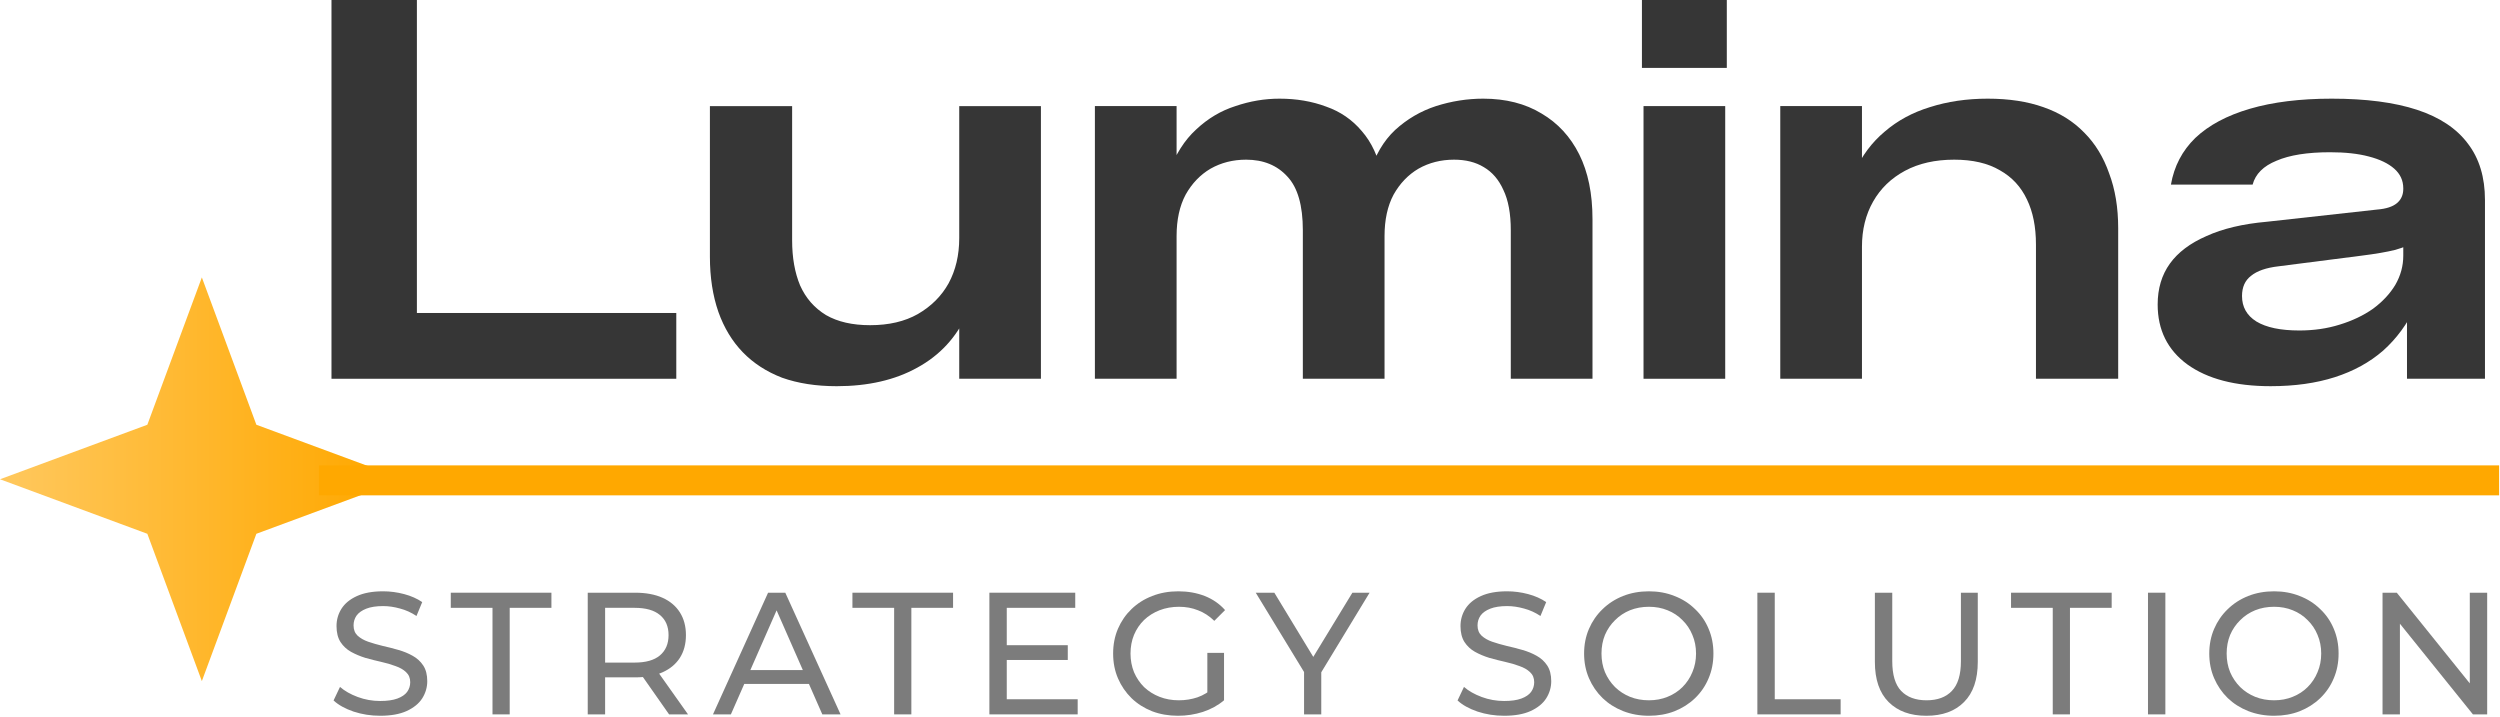
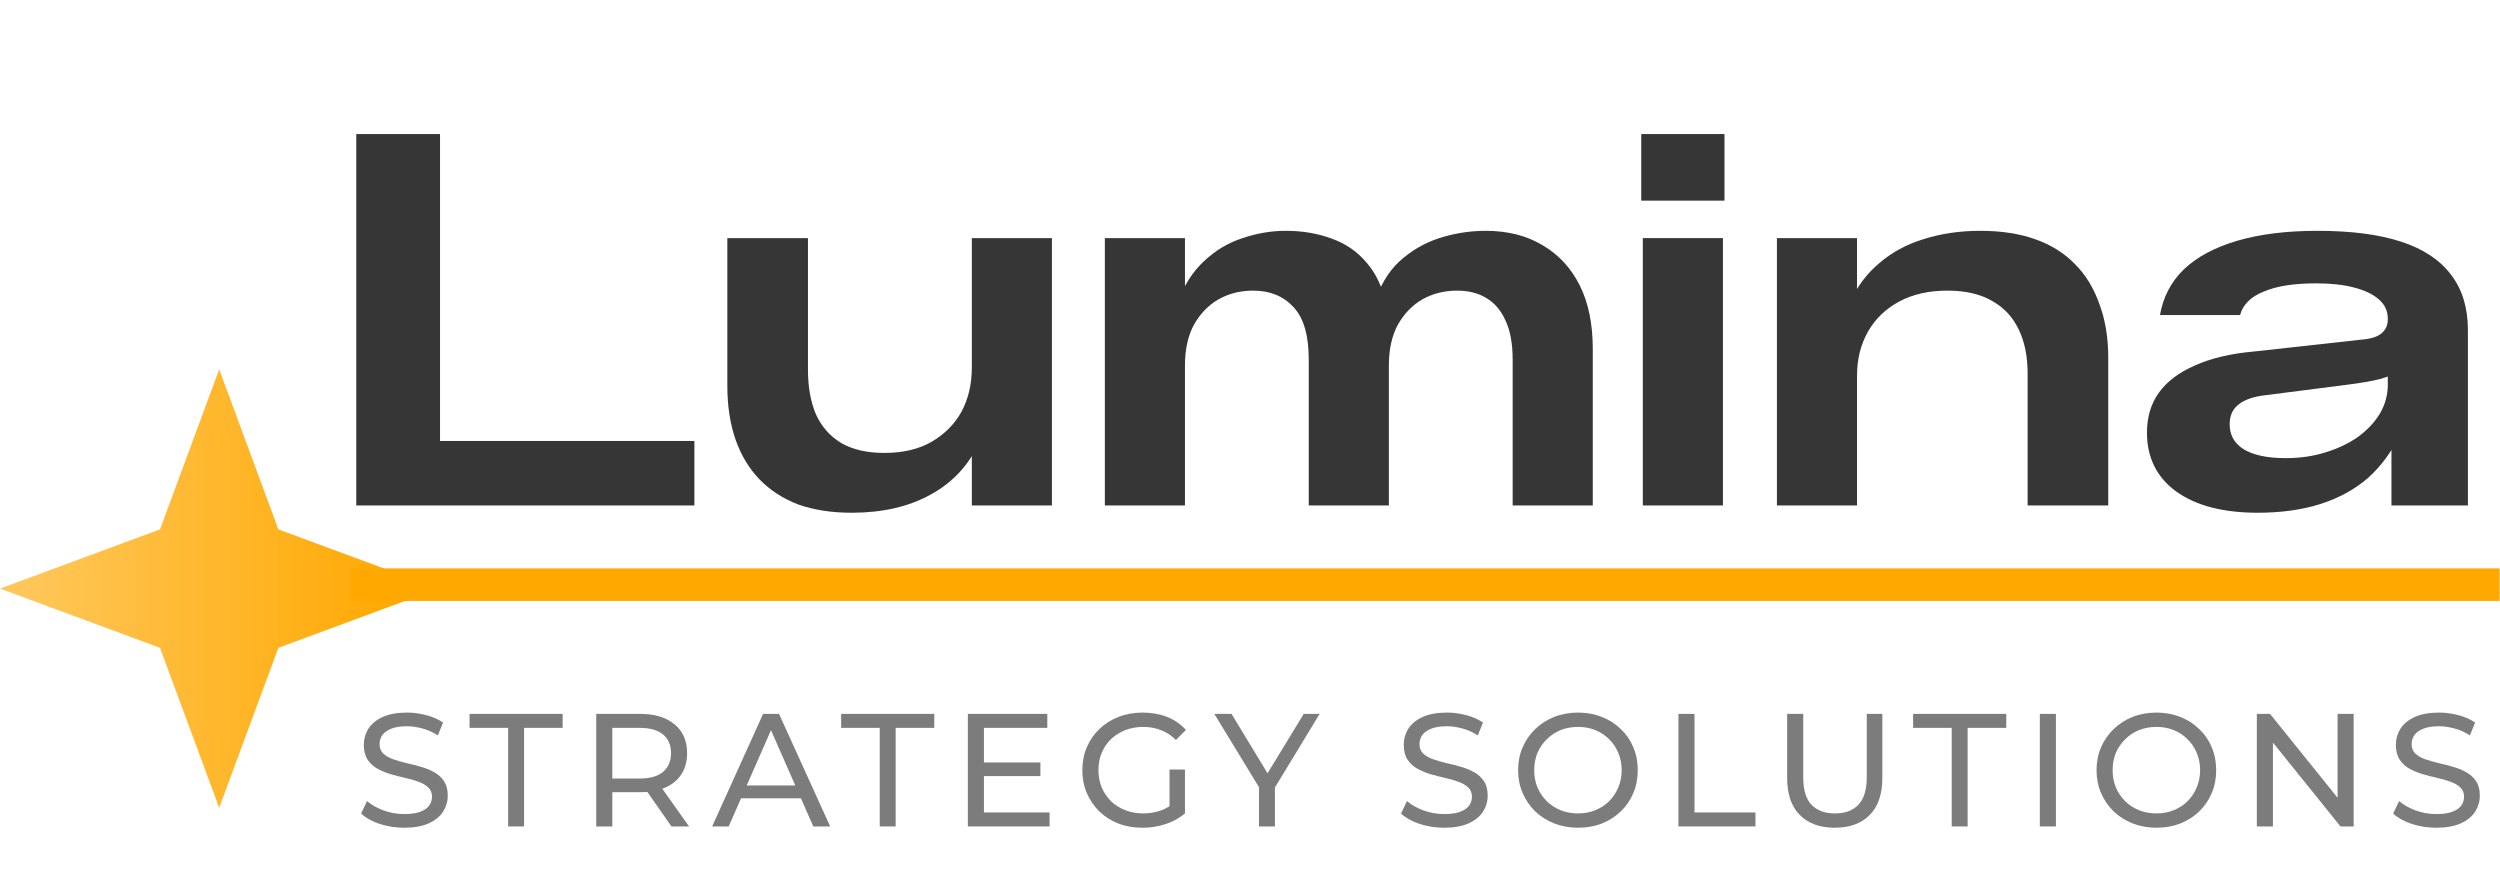
- <svg xmlns="http://www.w3.org/2000/svg" width="740" height="212" viewBox="0 0 740 212" fill="none">
-   <path d="M672.114 114.311C661.646 114.311 653.429 112.165 647.462 107.873C641.6 103.581 638.669 97.666 638.669 90.129C638.669 85.419 639.873 81.388 642.28 78.039C644.688 74.689 648.299 71.967 653.115 69.874C657.93 67.675 663.897 66.262 671.015 65.634L703.676 62.023C706.293 61.813 708.229 61.185 709.485 60.138C710.742 59.092 711.37 57.678 711.37 55.899V55.742C711.37 53.439 710.48 51.502 708.7 49.932C706.921 48.362 704.408 47.158 701.163 46.32C698.023 45.483 694.202 45.064 689.701 45.064C683.001 45.064 677.715 45.902 673.842 47.577C669.968 49.147 667.613 51.502 666.776 54.642H642.594C643.537 49.199 645.944 44.593 649.817 40.825C653.795 37.056 659.186 34.177 665.991 32.188C672.795 30.2 680.855 29.205 690.172 29.205C700.326 29.205 708.753 30.304 715.452 32.502C722.152 34.701 727.177 38.051 730.526 42.552C733.876 46.949 735.551 52.497 735.551 59.196V112.112H712.469V87.774L714.981 90.757C712.574 95.887 709.381 100.231 705.403 103.79C701.425 107.245 696.662 109.862 691.114 111.641C685.566 113.421 679.233 114.311 672.114 114.311ZM680.594 97.823C684.885 97.823 688.863 97.248 692.527 96.096C696.296 94.945 699.593 93.374 702.42 91.386C705.246 89.292 707.444 86.937 709.014 84.32C710.585 81.598 711.37 78.719 711.37 75.683V65.791L715.295 71.444C713.62 72.386 711.527 73.223 709.014 73.956C706.502 74.584 703.152 75.16 698.965 75.683L674.47 78.824C670.806 79.243 668.084 80.185 666.305 81.65C664.525 83.011 663.635 85 663.635 87.617C663.635 90.862 665.048 93.374 667.875 95.154C670.806 96.934 675.045 97.823 680.594 97.823Z" fill="#363636" />
-   <path d="M526.96 112.112V31.403H551.142V54.328L548.943 50.874C551.142 46.059 554.125 42.081 557.894 38.94C561.662 35.695 566.111 33.288 571.24 31.717C576.474 30.043 582.18 29.205 588.356 29.205C594.637 29.205 600.132 30.043 604.843 31.717C609.658 33.392 613.689 35.905 616.934 39.254C620.179 42.5 622.639 46.53 624.314 51.345C626.093 56.056 626.983 61.447 626.983 67.518V112.112H602.645V72.386C602.645 67.152 601.755 62.703 599.975 59.039C598.196 55.271 595.526 52.392 591.967 50.403C588.408 48.309 583.907 47.263 578.463 47.263C572.811 47.263 567.943 48.362 563.86 50.56C559.778 52.758 556.637 55.794 554.439 59.667C552.241 63.54 551.142 67.989 551.142 73.014V112.112H526.96Z" fill="#363636" />
-   <path d="M486.482 112.113V31.404H510.663V112.113H486.482ZM486.011 20.099V0H511.134V20.099H486.011Z" fill="#363636" />
-   <path d="M324.089 112.112V31.403H348.271V53.229L345.915 51.188C347.904 45.745 350.626 41.453 354.081 38.312C357.535 35.067 361.408 32.764 365.7 31.403C369.992 29.938 374.336 29.205 378.733 29.205C383.758 29.205 388.364 29.99 392.551 31.56C396.738 33.026 400.245 35.434 403.071 38.783C406.002 42.133 407.991 46.425 409.038 51.659L405.427 51.345C406.997 46.006 409.509 41.715 412.964 38.469C416.523 35.224 420.553 32.869 425.054 31.403C429.66 29.938 434.319 29.205 439.029 29.205C445.729 29.205 451.486 30.671 456.302 33.602C461.117 36.428 464.833 40.458 467.45 45.692C470.067 50.926 471.376 57.312 471.376 64.849V112.112H447.194V68.146C447.194 63.226 446.461 59.248 444.996 56.213C443.635 53.177 441.698 50.926 439.186 49.461C436.778 47.995 433.847 47.263 430.393 47.263C426.52 47.263 423.013 48.152 419.873 49.932C416.837 51.712 414.377 54.276 412.493 57.626C410.713 60.976 409.823 65.058 409.823 69.874V112.112H385.642V68.146C385.642 60.819 384.124 55.532 381.088 52.287C378.052 48.937 373.97 47.263 368.841 47.263C364.967 47.263 361.461 48.152 358.32 49.932C355.284 51.712 352.824 54.276 350.94 57.626C349.161 60.976 348.271 65.058 348.271 69.874V112.112H324.089Z" fill="#363636" />
-   <path d="M247.66 114.314C241.589 114.314 236.197 113.476 231.487 111.801C226.881 110.022 223.008 107.509 219.867 104.264C216.727 101.019 214.319 97.041 212.644 92.331C210.969 87.515 210.132 82.072 210.132 76V31.406H234.47V71.133C234.47 76.262 235.255 80.711 236.826 84.48C238.5 88.248 241.065 91.179 244.52 93.273C247.974 95.262 252.318 96.256 257.552 96.256C263.1 96.256 267.811 95.157 271.684 92.959C275.662 90.656 278.698 87.62 280.792 83.851C282.885 79.978 283.932 75.529 283.932 70.505V31.406H308.113V112.115H283.932V89.19L286.287 92.802C283.147 99.815 278.227 105.154 271.527 108.818C264.932 112.482 256.977 114.314 247.66 114.314Z" fill="#363636" />
-   <path d="M98.119 112.113V0H123.4V92.643H200.183V112.113H98.119Z" fill="#363636" />
-   <path d="M705.231 211.456V175.441H709.45L733.271 205.025H731.059V175.441H736.204V211.456H731.985L708.164 181.873H710.376V211.456H705.231Z" fill="#7C7C7C" />
-   <path d="M673.134 211.866C670.39 211.866 667.835 211.403 665.468 210.476C663.136 209.55 661.112 208.264 659.397 206.618C657.682 204.937 656.345 202.982 655.384 200.752C654.424 198.523 653.944 196.088 653.944 193.446C653.944 190.805 654.424 188.37 655.384 186.141C656.345 183.911 657.682 181.973 659.397 180.327C661.112 178.646 663.136 177.343 665.468 176.416C667.801 175.49 670.356 175.027 673.134 175.027C675.878 175.027 678.4 175.49 680.698 176.416C683.03 177.308 685.054 178.595 686.769 180.275C688.518 181.922 689.856 183.86 690.782 186.089C691.742 188.319 692.222 190.771 692.222 193.446C692.222 196.122 691.742 198.574 690.782 200.804C689.856 203.033 688.518 204.988 686.769 206.669C685.054 208.316 683.03 209.602 680.698 210.528C678.4 211.42 675.878 211.866 673.134 211.866ZM673.134 207.287C675.124 207.287 676.959 206.944 678.64 206.258C680.355 205.572 681.83 204.611 683.064 203.376C684.333 202.107 685.311 200.632 685.997 198.952C686.717 197.271 687.077 195.436 687.077 193.446C687.077 191.457 686.717 189.622 685.997 187.941C685.311 186.261 684.333 184.803 683.064 183.568C681.83 182.299 680.355 181.321 678.64 180.635C676.959 179.949 675.124 179.606 673.134 179.606C671.111 179.606 669.241 179.949 667.526 180.635C665.846 181.321 664.371 182.299 663.102 183.568C661.833 184.803 660.838 186.261 660.118 187.941C659.432 189.622 659.089 191.457 659.089 193.446C659.089 195.436 659.432 197.271 660.118 198.952C660.838 200.632 661.833 202.107 663.102 203.376C664.371 204.611 665.846 205.572 667.526 206.258C669.241 206.944 671.111 207.287 673.134 207.287Z" fill="#7C7C7C" />
-   <path d="M635.804 211.456V175.441H640.949V211.456H635.804Z" fill="#7C7C7C" />
-   <path d="M607.614 211.456V179.918H595.266V175.441H625.055V179.918H612.707V211.456H607.614Z" fill="#7C7C7C" />
-   <path d="M570.193 211.868C565.46 211.868 561.738 210.513 559.029 207.804C556.319 205.094 554.964 201.132 554.964 195.919V175.441H560.109V195.713C560.109 199.726 560.984 202.659 562.733 204.511C564.517 206.363 567.02 207.289 570.245 207.289C573.503 207.289 576.007 206.363 577.756 204.511C579.54 202.659 580.432 199.726 580.432 195.713V175.441H585.422V195.919C585.422 201.132 584.068 205.094 581.358 207.804C578.682 210.513 574.961 211.868 570.193 211.868Z" fill="#7C7C7C" />
-   <path d="M520.182 211.456V175.441H525.327V206.98H544.826V211.456H520.182Z" fill="#7C7C7C" />
-   <path d="M488.085 211.866C485.341 211.866 482.786 211.403 480.419 210.476C478.086 209.55 476.063 208.264 474.348 206.618C472.633 204.937 471.295 202.982 470.335 200.752C469.374 198.523 468.894 196.088 468.894 193.446C468.894 190.805 469.374 188.37 470.335 186.141C471.295 183.911 472.633 181.973 474.348 180.327C476.063 178.646 478.086 177.343 480.419 176.416C482.751 175.49 485.307 175.027 488.085 175.027C490.829 175.027 493.35 175.49 495.648 176.416C497.98 177.308 500.004 178.595 501.719 180.275C503.468 181.922 504.806 183.86 505.732 186.089C506.693 188.319 507.173 190.771 507.173 193.446C507.173 196.122 506.693 198.574 505.732 200.804C504.806 203.033 503.468 204.988 501.719 206.669C500.004 208.316 497.98 209.602 495.648 210.528C493.35 211.42 490.829 211.866 488.085 211.866ZM488.085 207.287C490.074 207.287 491.909 206.944 493.59 206.258C495.305 205.572 496.78 204.611 498.015 203.376C499.284 202.107 500.261 200.632 500.947 198.952C501.668 197.271 502.028 195.436 502.028 193.446C502.028 191.457 501.668 189.622 500.947 187.941C500.261 186.261 499.284 184.803 498.015 183.568C496.78 182.299 495.305 181.321 493.59 180.635C491.909 179.949 490.074 179.606 488.085 179.606C486.061 179.606 484.192 179.949 482.477 180.635C480.796 181.321 479.321 182.299 478.052 183.568C476.783 184.803 475.788 186.261 475.068 187.941C474.382 189.622 474.039 191.457 474.039 193.446C474.039 195.436 474.382 197.271 475.068 198.952C475.788 200.632 476.783 202.107 478.052 203.376C479.321 204.611 480.796 205.572 482.477 206.258C484.192 206.944 486.061 207.287 488.085 207.287Z" fill="#7C7C7C" />
-   <path d="M445.222 211.866C442.478 211.866 439.854 211.454 437.35 210.631C434.847 209.773 432.874 208.676 431.434 207.338L433.337 203.325C434.709 204.525 436.459 205.52 438.585 206.309C440.712 207.098 442.924 207.492 445.222 207.492C447.315 207.492 449.012 207.252 450.316 206.772C451.619 206.292 452.58 205.64 453.197 204.817C453.814 203.959 454.123 202.999 454.123 201.936C454.123 200.701 453.712 199.706 452.888 198.952C452.099 198.197 451.053 197.597 449.75 197.151C448.481 196.671 447.075 196.259 445.531 195.916C443.988 195.573 442.427 195.179 440.849 194.733C439.306 194.253 437.882 193.652 436.579 192.932C435.31 192.212 434.281 191.251 433.492 190.051C432.703 188.816 432.308 187.238 432.308 185.317C432.308 183.465 432.789 181.767 433.749 180.224C434.744 178.646 436.253 177.394 438.277 176.468C440.335 175.508 442.941 175.027 446.097 175.027C448.189 175.027 450.264 175.302 452.322 175.851C454.38 176.399 456.164 177.188 457.673 178.217L455.975 182.333C454.432 181.304 452.803 180.567 451.088 180.121C449.373 179.641 447.709 179.401 446.097 179.401C444.073 179.401 442.41 179.658 441.106 180.172C439.803 180.687 438.843 181.373 438.225 182.23C437.642 183.088 437.35 184.048 437.35 185.112C437.35 186.381 437.745 187.393 438.534 188.147C439.357 188.902 440.403 189.502 441.672 189.948C442.976 190.394 444.399 190.805 445.943 191.183C447.486 191.526 449.03 191.92 450.573 192.366C452.151 192.812 453.574 193.395 454.843 194.115C456.147 194.836 457.193 195.796 457.982 196.997C458.771 198.197 459.165 199.741 459.165 201.627C459.165 203.445 458.668 205.143 457.673 206.721C456.679 208.264 455.135 209.516 453.043 210.476C450.985 211.403 448.378 211.866 445.222 211.866Z" fill="#7C7C7C" />
-   <path d="M386.002 211.456V197.668L387.185 200.858L371.699 175.441H377.204L390.221 196.896H387.237L400.305 175.441H405.399L389.964 200.858L391.096 197.668V211.456H386.002Z" fill="#7C7C7C" />
-   <path d="M348.678 211.866C345.899 211.866 343.344 211.42 341.012 210.528C338.679 209.602 336.656 208.316 334.941 206.669C333.226 204.988 331.888 203.033 330.927 200.804C329.967 198.574 329.487 196.122 329.487 193.446C329.487 190.771 329.967 188.319 330.927 186.089C331.888 183.86 333.226 181.922 334.941 180.275C336.69 178.595 338.731 177.308 341.063 176.416C343.396 175.49 345.968 175.027 348.781 175.027C351.628 175.027 354.234 175.49 356.601 176.416C358.968 177.343 360.974 178.732 362.621 180.584L359.431 183.774C357.956 182.333 356.344 181.287 354.595 180.635C352.88 179.949 351.01 179.606 348.986 179.606C346.928 179.606 345.008 179.949 343.224 180.635C341.475 181.321 339.948 182.282 338.645 183.517C337.376 184.751 336.381 186.226 335.661 187.941C334.975 189.622 334.632 191.457 334.632 193.446C334.632 195.402 334.975 197.237 335.661 198.952C336.381 200.632 337.376 202.107 338.645 203.376C339.948 204.611 341.475 205.572 343.224 206.258C344.973 206.944 346.877 207.287 348.935 207.287C350.856 207.287 352.691 206.995 354.44 206.412C356.224 205.794 357.87 204.783 359.379 203.376L362.312 207.287C360.528 208.796 358.436 209.945 356.035 210.734C353.668 211.488 351.216 211.866 348.678 211.866ZM357.373 206.618V193.241H362.312V207.287L357.373 206.618Z" fill="#7C7C7C" />
-   <path d="M297.539 190.979H316.061V195.353H297.539V190.979ZM298.002 206.98H318.993V211.456H292.857V175.441H318.273V179.918H298.002V206.98Z" fill="#7C7C7C" />
-   <path d="M264.667 211.456V179.918H252.319V175.441H282.109V179.918H269.761V211.456H264.667Z" fill="#7C7C7C" />
-   <path d="M211.042 211.456L227.352 175.441H232.446L248.807 211.456H243.404L228.844 178.323H230.902L216.342 211.456H211.042ZM217.988 202.453L219.377 198.337H239.649L241.141 202.453H217.988Z" fill="#7C7C7C" />
-   <path d="M173.969 211.456V175.441H188.014C191.17 175.441 193.863 175.939 196.092 176.933C198.322 177.928 200.037 179.369 201.237 181.255C202.438 183.142 203.038 185.388 203.038 187.995C203.038 190.602 202.438 192.849 201.237 194.735C200.037 196.587 198.322 198.011 196.092 199.006C193.863 200 191.17 200.498 188.014 200.498H176.798L179.114 198.131V211.456H173.969ZM198.047 211.456L188.889 198.388H194.394L203.655 211.456H198.047ZM179.114 198.645L176.798 196.124H187.86C191.153 196.124 193.64 195.421 195.32 194.015C197.035 192.574 197.893 190.568 197.893 187.995C197.893 185.423 197.035 183.433 195.32 182.027C193.64 180.621 191.153 179.918 187.86 179.918H176.798L179.114 177.345V198.645Z" fill="#7C7C7C" />
-   <path d="M145.779 211.456V179.918H133.431V175.441H163.22V179.918H150.872V211.456H145.779Z" fill="#7C7C7C" />
-   <path d="M112.525 211.866C109.781 211.866 107.157 211.454 104.653 210.631C102.149 209.773 100.177 208.676 98.736 207.338L100.64 203.325C102.012 204.525 103.761 205.52 105.888 206.309C108.015 207.098 110.227 207.492 112.525 207.492C114.617 207.492 116.315 207.252 117.619 206.772C118.922 206.292 119.882 205.64 120.5 204.817C121.117 203.959 121.426 202.999 121.426 201.936C121.426 200.701 121.014 199.706 120.191 198.952C119.402 198.197 118.356 197.597 117.053 197.151C115.783 196.671 114.377 196.259 112.834 195.916C111.29 195.573 109.73 195.179 108.152 194.733C106.608 194.253 105.185 193.652 103.881 192.932C102.612 192.212 101.583 191.251 100.794 190.051C100.005 188.816 99.611 187.238 99.611 185.317C99.611 183.465 100.091 181.767 101.052 180.224C102.046 178.646 103.556 177.394 105.579 176.468C107.637 175.508 110.244 175.027 113.4 175.027C115.492 175.027 117.567 175.302 119.625 175.851C121.683 176.399 123.467 177.188 124.976 178.217L123.278 182.333C121.735 181.304 120.105 180.567 118.39 180.121C116.675 179.641 115.012 179.401 113.4 179.401C111.376 179.401 109.712 179.658 108.409 180.172C107.106 180.687 106.145 181.373 105.528 182.230C104.945 183.088 104.653 184.048 104.653 185.112C104.653 186.381 105.048 187.393 105.836 188.147C106.660 188.902 107.706 189.502 108.975 189.948C110.278 190.394 111.702 190.805 113.245 191.183C114.789 191.526 116.332 191.92 117.876 192.366C119.454 192.812 120.877 193.395 122.146 194.115C123.450 194.836 124.496 195.796 125.285 196.997C126.074 198.197 126.468 199.741 126.468 201.627C126.468 203.445 125.971 205.143 124.976 206.721C123.981 208.264 122.438 209.516 120.345 210.476C118.287 211.403 115.681 211.866 112.525 211.866Z" fill="#7C7C7C" />
-   <path d="M59.749 82.113L75.886 125.725L119.498 141.862L75.886 158L59.749 201.611L43.611 158L0 141.862L43.611 125.725L59.749 82.113Z" fill="url(#paint0_linear_5468_325)" />
-   <path d="M94.409 142.188H739.737" stroke="#FFA800" stroke-width="8.87" />
+ <svg xmlns="http://www.w3.org/2000/svg" width="183" height="64" viewBox="0 0 183 64" fill="none">
+   <path d="M165.268 37.533C162.73 37.533 160.737 37.013 159.29 35.972C157.869 34.931 157.158 33.497 157.158 31.669C157.158 30.527 157.45 29.55 158.034 28.737C158.618 27.925 159.493 27.265 160.661 26.757C161.829 26.224 163.276 25.882 165.002 25.729L172.922 24.854C173.556 24.803 174.026 24.651 174.331 24.397C174.635 24.143 174.787 23.8 174.787 23.369V23.331C174.787 22.772 174.572 22.302 174.14 21.922C173.709 21.541 173.099 21.249 172.312 21.046C171.551 20.843 170.624 20.741 169.533 20.741C167.908 20.741 166.626 20.944 165.687 21.351C164.748 21.731 164.177 22.302 163.974 23.064H158.11C158.338 21.744 158.922 20.627 159.862 19.713C160.826 18.799 162.133 18.101 163.783 17.619C165.433 17.137 167.388 16.896 169.647 16.896C172.109 16.896 174.153 17.162 175.777 17.695C177.402 18.228 178.62 19.041 179.433 20.132C180.245 21.198 180.651 22.544 180.651 24.168V37H175.054V31.098L175.663 31.822C175.079 33.065 174.305 34.119 173.341 34.982C172.376 35.82 171.221 36.454 169.876 36.886C168.53 37.317 166.994 37.533 165.268 37.533ZM167.324 33.535C168.365 33.535 169.33 33.395 170.218 33.116C171.132 32.837 171.932 32.456 172.617 31.974C173.302 31.466 173.836 30.895 174.216 30.26C174.597 29.601 174.787 28.902 174.787 28.166V25.767L175.739 27.138C175.333 27.367 174.826 27.57 174.216 27.747C173.607 27.9 172.795 28.039 171.779 28.166L165.84 28.928C164.951 29.029 164.291 29.258 163.86 29.613C163.428 29.943 163.212 30.425 163.212 31.06C163.212 31.847 163.555 32.456 164.24 32.888C164.951 33.319 165.979 33.535 167.324 33.535Z" fill="#363636" />
+   <path d="M130.07 37V17.429H135.933V22.988L135.4 22.15C135.933 20.983 136.657 20.018 137.571 19.256C138.484 18.47 139.563 17.886 140.807 17.505C142.076 17.099 143.46 16.896 144.957 16.896C146.481 16.896 147.813 17.099 148.955 17.505C150.123 17.911 151.1 18.52 151.887 19.332C152.674 20.119 153.271 21.097 153.677 22.264C154.108 23.407 154.324 24.714 154.324 26.186V37H148.422V27.367C148.422 26.097 148.207 25.019 147.775 24.13C147.344 23.216 146.696 22.518 145.833 22.036C144.97 21.528 143.879 21.274 142.559 21.274C141.188 21.274 140.008 21.541 139.018 22.074C138.028 22.607 137.266 23.343 136.733 24.282C136.2 25.222 135.933 26.3 135.933 27.519V37H130.07Z" fill="#363636" />
+   <path d="M120.254 37V17.429H126.118V37H120.254ZM120.14 14.687V9.813H126.232V14.687H120.14Z" fill="#363636" />
+   <path d="M80.875 37V17.429H86.739V22.721L86.168 22.226C86.65 20.906 87.31 19.866 88.148 19.104C88.986 18.317 89.925 17.759 90.966 17.429C92.006 17.073 93.06 16.896 94.126 16.896C95.344 16.896 96.461 17.086 97.477 17.467C98.492 17.822 99.342 18.406 100.028 19.218C100.738 20.031 101.221 21.071 101.475 22.341L100.599 22.264C100.98 20.97 101.589 19.929 102.426 19.142C103.29 18.355 104.267 17.784 105.358 17.429C106.475 17.073 107.605 16.896 108.747 16.896C110.372 16.896 111.768 17.251 112.936 17.962C114.103 18.647 115.004 19.624 115.639 20.894C116.274 22.163 116.591 23.711 116.591 25.539V37H110.727V26.339C110.727 25.145 110.549 24.181 110.194 23.445C109.864 22.709 109.394 22.163 108.785 21.808C108.201 21.452 107.491 21.274 106.653 21.274C105.714 21.274 104.863 21.49 104.102 21.922C103.366 22.353 102.769 22.975 102.312 23.788C101.881 24.6 101.665 25.59 101.665 26.757V37H95.801V26.339C95.801 24.562 95.433 23.28 94.697 22.493C93.961 21.681 92.971 21.274 91.727 21.274C90.788 21.274 89.937 21.49 89.176 21.922C88.44 22.353 87.843 22.975 87.386 23.788C86.955 24.6 86.739 25.59 86.739 26.757V37H80.875Z" fill="#363636" />
+   <path d="M62.342 37.533C60.869 37.533 59.562 37.33 58.42 36.924C57.303 36.492 56.364 35.883 55.602 35.096C54.84 34.309 54.257 33.345 53.85 32.202C53.444 31.035 53.241 29.715 53.241 28.242V17.429H59.143V27.062C59.143 28.306 59.333 29.385 59.714 30.299C60.12 31.212 60.742 31.923 61.58 32.431C62.418 32.913 63.471 33.154 64.74 33.154C66.086 33.154 67.228 32.888 68.167 32.355C69.132 31.796 69.868 31.06 70.376 30.146C70.883 29.207 71.137 28.128 71.137 26.91V17.429H77.001V37H71.137V31.441L71.708 32.317C70.947 34.017 69.754 35.312 68.129 36.2C66.53 37.089 64.601 37.533 62.342 37.533Z" fill="#363636" />
+   <path d="M26.079 37V9.813H32.21V32.279H50.829V37H26.079Z" fill="#363636" />
+   <path d="M178.334 60.59C177.706 60.59 177.105 60.496 176.532 60.308C175.959 60.111 175.508 59.86 175.179 59.554L175.614 58.636C175.928 58.911 176.328 59.138 176.815 59.319C177.302 59.499 177.808 59.59 178.334 59.59C178.812 59.59 179.201 59.535 179.499 59.425C179.797 59.315 180.017 59.166 180.158 58.977C180.299 58.781 180.37 58.562 180.37 58.318C180.37 58.036 180.276 57.808 180.088 57.635C179.907 57.463 179.668 57.325 179.369 57.223C179.079 57.114 178.757 57.019 178.404 56.941C178.051 56.862 177.694 56.772 177.333 56.67C176.98 56.56 176.654 56.423 176.356 56.258C176.065 56.093 175.83 55.873 175.649 55.599C175.469 55.316 175.379 54.955 175.379 54.516C175.379 54.092 175.489 53.703 175.708 53.35C175.936 52.989 176.281 52.703 176.744 52.491C177.215 52.271 177.812 52.161 178.534 52.161C179.012 52.161 179.487 52.224 179.958 52.35C180.429 52.475 180.837 52.656 181.182 52.891L180.794 53.833C180.441 53.598 180.068 53.429 179.676 53.327C179.283 53.217 178.903 53.162 178.534 53.162C178.071 53.162 177.69 53.221 177.392 53.339C177.094 53.456 176.874 53.613 176.733 53.809C176.599 54.006 176.532 54.225 176.532 54.469C176.532 54.759 176.623 54.991 176.803 55.163C176.992 55.336 177.231 55.473 177.521 55.575C177.819 55.677 178.145 55.772 178.498 55.858C178.852 55.936 179.205 56.027 179.558 56.129C179.919 56.231 180.245 56.364 180.535 56.529C180.833 56.694 181.073 56.913 181.253 57.188C181.434 57.463 181.524 57.816 181.524 58.248C181.524 58.663 181.41 59.052 181.182 59.413C180.955 59.766 180.602 60.053 180.123 60.272C179.652 60.484 179.056 60.59 178.334 60.59Z" fill="#7C7C7C" />
+   <path d="M165.201 60.496V52.256H166.167L171.617 59.025H171.111V52.256H172.288V60.496H171.323L165.872 53.727H166.379V60.496H165.201Z" fill="#7C7C7C" />
+   <path d="M157.857 60.59C157.23 60.59 156.645 60.484 156.103 60.272C155.57 60.06 155.107 59.766 154.714 59.389C154.322 59.005 154.016 58.558 153.796 58.047C153.576 57.537 153.466 56.98 153.466 56.376C153.466 55.772 153.576 55.214 153.796 54.704C154.016 54.194 154.322 53.751 154.714 53.374C155.107 52.989 155.57 52.691 156.103 52.479C156.637 52.267 157.222 52.161 157.857 52.161C158.485 52.161 159.062 52.267 159.588 52.479C160.122 52.683 160.585 52.978 160.977 53.362C161.377 53.739 161.683 54.182 161.895 54.692C162.115 55.203 162.225 55.764 162.225 56.376C162.225 56.988 162.115 57.549 161.895 58.059C161.683 58.569 161.377 59.017 160.977 59.401C160.585 59.778 160.122 60.072 159.588 60.284C159.062 60.488 158.485 60.59 157.857 60.59ZM157.857 59.542C158.313 59.542 158.732 59.464 159.117 59.307C159.509 59.15 159.847 58.93 160.129 58.648C160.42 58.357 160.643 58.02 160.8 57.635C160.965 57.251 161.048 56.831 161.048 56.376C161.048 55.921 160.965 55.501 160.8 55.116C160.643 54.732 160.42 54.398 160.129 54.115C159.847 53.825 159.509 53.602 159.117 53.444C158.732 53.288 158.313 53.209 157.857 53.209C157.394 53.209 156.967 53.288 156.574 53.444C156.19 53.602 155.852 53.825 155.562 54.115C155.271 54.398 155.044 54.732 154.879 55.116C154.722 55.501 154.644 55.921 154.644 56.376C154.644 56.831 154.722 57.251 154.879 57.635C155.044 58.02 155.271 58.357 155.562 58.648C155.852 58.93 156.19 59.15 156.574 59.307C156.967 59.464 157.394 59.542 157.857 59.542Z" fill="#7C7C7C" />
+   <path d="M149.316 60.496V52.256H150.493V60.496H149.316Z" fill="#7C7C7C" />
+   <path d="M142.866 60.496V53.28H140.041V52.256H146.857V53.28H144.031V60.496H142.866Z" fill="#7C7C7C" />
+   <path d="M134.304 60.59C133.221 60.59 132.369 60.28 131.749 59.66C131.129 59.04 130.819 58.134 130.819 56.941V52.256H131.997V56.894C131.997 57.812 132.197 58.483 132.597 58.907C133.005 59.331 133.578 59.543 134.316 59.543C135.061 59.543 135.634 59.331 136.034 58.907C136.442 58.483 136.647 57.812 136.647 56.894V52.256H137.788V56.941C137.788 58.134 137.478 59.04 136.858 59.66C136.246 60.28 135.395 60.59 134.304 60.59Z" fill="#7C7C7C" />
+   <path d="M122.861 60.496V52.256H124.038V59.472H128.5V60.496H122.861Z" fill="#7C7C7C" />
+   <path d="M115.517 60.59C114.889 60.59 114.304 60.484 113.763 60.272C113.229 60.06 112.766 59.766 112.374 59.389C111.981 59.005 111.675 58.558 111.456 58.047C111.236 57.537 111.126 56.98 111.126 56.376C111.126 55.772 111.236 55.214 111.456 54.704C111.675 54.194 111.981 53.751 112.374 53.374C112.766 52.989 113.229 52.691 113.763 52.479C114.297 52.267 114.881 52.161 115.517 52.161C116.145 52.161 116.722 52.267 117.247 52.479C117.781 52.683 118.244 52.978 118.637 53.362C119.037 53.739 119.343 54.182 119.555 54.692C119.775 55.203 119.884 55.764 119.884 56.376C119.884 56.988 119.775 57.549 119.555 58.059C119.343 58.569 119.037 59.017 118.637 59.401C118.244 59.778 117.781 60.072 117.247 60.284C116.722 60.488 116.145 60.59 115.517 60.59ZM115.517 59.542C115.972 59.542 116.392 59.464 116.777 59.307C117.169 59.15 117.506 58.93 117.789 58.648C118.079 58.357 118.303 58.02 118.46 57.635C118.625 57.251 118.707 56.831 118.707 56.376C118.707 55.921 118.625 55.501 118.46 55.116C118.303 54.732 118.079 54.398 117.789 54.115C117.506 53.825 117.169 53.602 116.777 53.444C116.392 53.288 115.972 53.209 115.517 53.209C115.054 53.209 114.626 53.288 114.234 53.444C113.849 53.602 113.512 53.825 113.221 54.115C112.931 54.398 112.703 54.732 112.539 55.116C112.382 55.501 112.303 55.921 112.303 56.376C112.303 56.831 112.382 57.251 112.539 57.635C112.703 58.02 112.931 58.357 113.221 58.648C113.512 58.93 113.849 59.15 114.234 59.307C114.626 59.464 115.054 59.542 115.517 59.542Z" fill="#7C7C7C" />
+   <path d="M105.71 60.59C105.082 60.59 104.481 60.496 103.908 60.308C103.336 60.111 102.884 59.86 102.555 59.554L102.99 58.636C103.304 58.911 103.704 59.138 104.191 59.319C104.678 59.499 105.184 59.59 105.71 59.59C106.188 59.59 106.577 59.535 106.875 59.425C107.173 59.315 107.393 59.166 107.534 58.977C107.676 58.781 107.746 58.562 107.746 58.318C107.746 58.036 107.652 57.808 107.464 57.635C107.283 57.463 107.044 57.325 106.746 57.223C106.455 57.114 106.133 57.019 105.78 56.941C105.427 56.862 105.07 56.772 104.709 56.67C104.356 56.56 104.03 56.423 103.732 56.258C103.442 56.093 103.206 55.873 103.026 55.599C102.845 55.316 102.755 54.955 102.755 54.516C102.755 54.092 102.865 53.703 103.084 53.35C103.312 52.989 103.657 52.703 104.12 52.491C104.591 52.271 105.188 52.161 105.91 52.161C106.388 52.161 106.863 52.224 107.334 52.35C107.805 52.475 108.213 52.656 108.558 52.891L108.17 53.833C107.817 53.598 107.444 53.429 107.052 53.327C106.659 53.217 106.279 53.162 105.91 53.162C105.447 53.162 105.066 53.221 104.768 53.339C104.47 53.456 104.25 53.613 104.109 53.809C103.975 54.006 103.908 54.225 103.908 54.469C103.908 54.759 103.999 54.991 104.179 55.163C104.368 55.336 104.607 55.473 104.897 55.575C105.196 55.677 105.521 55.772 105.874 55.858C106.228 55.936 106.581 56.027 106.934 56.129C107.295 56.231 107.621 56.364 107.911 56.529C108.209 56.694 108.449 56.913 108.629 57.188C108.81 57.463 108.9 57.816 108.9 58.248C108.9 58.663 108.786 59.052 108.558 59.413C108.331 59.766 107.978 60.053 107.499 60.272C107.028 60.484 106.432 60.59 105.71 60.59Z" fill="#7C7C7C" />
+   <path d="M92.16 60.496V57.341L92.431 58.071L88.887 52.256H90.147L93.125 57.165H92.442L95.433 52.256H96.598L93.066 58.071L93.325 57.341V60.496H92.16Z" fill="#7C7C7C" />
+   <path d="M83.62 60.59C82.984 60.59 82.399 60.488 81.865 60.284C81.332 60.072 80.869 59.778 80.476 59.401C80.084 59.017 79.778 58.569 79.558 58.059C79.338 57.549 79.228 56.988 79.228 56.376C79.228 55.764 79.338 55.203 79.558 54.692C79.778 54.182 80.084 53.739 80.476 53.362C80.877 52.978 81.344 52.683 81.877 52.479C82.411 52.267 82.999 52.161 83.643 52.161C84.294 52.161 84.891 52.267 85.432 52.479C85.974 52.691 86.433 53.009 86.81 53.433L86.08 54.163C85.742 53.833 85.374 53.594 84.973 53.444C84.581 53.288 84.153 53.209 83.69 53.209C83.219 53.209 82.78 53.288 82.372 53.444C81.971 53.602 81.622 53.821 81.324 54.104C81.034 54.386 80.806 54.724 80.641 55.116C80.484 55.501 80.406 55.921 80.406 56.376C80.406 56.823 80.484 57.243 80.641 57.635C80.806 58.02 81.034 58.357 81.324 58.648C81.622 58.93 81.971 59.15 82.372 59.307C82.772 59.464 83.207 59.542 83.678 59.542C84.118 59.542 84.538 59.476 84.938 59.342C85.346 59.201 85.723 58.97 86.068 58.648L86.739 59.542C86.331 59.888 85.852 60.151 85.303 60.331C84.761 60.504 84.2 60.59 83.62 60.59ZM86.739 59.542L85.609 59.389V56.329H86.739V59.542Z" fill="#7C7C7C" />
+   <path d="M70.847 60.496V52.256H76.663V53.28H72.025V59.472H76.828V60.496H70.847ZM71.919 56.811V55.811H76.157V56.811H71.919Z" fill="#7C7C7C" />
+   <path d="M64.397 60.496V53.28H61.572V52.256H68.388V53.28H65.563V60.496H64.397Z" fill="#7C7C7C" />
+   <path d="M52.128 60.496L55.859 52.256H57.025L60.768 60.496H59.532L56.201 52.915H56.672L53.34 60.496H52.128ZM53.717 58.436L54.035 57.494H58.673L59.014 58.436H53.717Z" fill="#7C7C7C" />
+   <path d="M43.645 60.496V52.256H46.859C47.926 52.256 48.766 52.511 49.378 53.021C49.99 53.523 50.296 54.225 50.296 55.128C50.296 55.724 50.159 56.239 49.884 56.67C49.61 57.094 49.217 57.42 48.707 57.647C48.197 57.875 47.581 57.989 46.859 57.989H44.292L44.822 57.447V60.496H43.645ZM49.154 60.496L47.059 57.506H48.319L50.438 60.496H49.154ZM44.822 57.565L44.292 56.988H46.824C47.577 56.988 48.146 56.827 48.531 56.505C48.923 56.176 49.119 55.717 49.119 55.128C49.119 54.539 48.923 54.084 48.531 53.762C48.146 53.441 47.577 53.28 46.824 53.28H44.292L44.822 52.691V57.565Z" fill="#7C7C7C" />
+   <path d="M37.195 60.496V53.28H34.37V52.256H41.186V53.28H38.36V60.496H37.195Z" fill="#7C7C7C" />
+   <path d="M29.586 60.59C28.959 60.59 28.358 60.496 27.785 60.308C27.212 60.111 26.761 59.86 26.431 59.554L26.867 58.636C27.181 58.911 27.581 59.138 28.068 59.319C28.554 59.499 29.061 59.59 29.586 59.59C30.065 59.59 30.453 59.535 30.752 59.425C31.05 59.315 31.27 59.166 31.411 58.977C31.552 58.781 31.623 58.562 31.623 58.318C31.623 58.036 31.529 57.808 31.34 57.635C31.16 57.463 30.921 57.325 30.622 57.223C30.332 57.114 30.01 57.019 29.657 56.941C29.304 56.862 28.947 56.772 28.586 56.67C28.233 56.56 27.907 56.423 27.609 56.258C27.318 56.093 27.083 55.873 26.902 55.599C26.722 55.316 26.631 54.955 26.631 54.516C26.631 54.092 26.741 53.703 26.961 53.35C27.189 52.989 27.534 52.703 27.997 52.491C28.468 52.271 29.064 52.161 29.787 52.161C30.265 52.161 30.74 52.224 31.211 52.35C31.682 52.475 32.09 52.656 32.435 52.891L32.047 53.833C31.694 53.598 31.321 53.429 30.928 53.327C30.536 53.217 30.155 53.162 29.787 53.162C29.323 53.162 28.943 53.221 28.645 53.339C28.346 53.456 28.127 53.613 27.985 53.809C27.852 54.006 27.785 54.225 27.785 54.469C27.785 54.759 27.875 54.991 28.056 55.163C28.244 55.336 28.484 55.473 28.774 55.575C29.072 55.677 29.398 55.772 29.751 55.858C30.104 55.936 30.457 56.027 30.811 56.129C31.172 56.231 31.497 56.364 31.788 56.529C32.086 56.694 32.325 56.913 32.506 57.188C32.686 57.463 32.777 57.816 32.777 58.248C32.777 58.663 32.663 59.052 32.435 59.413C32.208 59.766 31.854 60.053 31.376 60.272C30.905 60.484 30.308 60.59 29.586 60.59Z" fill="#7C7C7C" />
+   <path d="M16.045 27.04L20.379 38.751L32.09 43.085L20.379 47.419L16.045 59.13L11.711 47.419L0 43.085L11.711 38.751L16.045 27.04Z" fill="url(#paint0_linear_107_7)" />
+   <path d="M25.681 42.797H182.974" stroke="#FFA800" stroke-width="2.382" />
  <defs>
-     <linearGradient id="paint0_linear_5468_325" x1="3.973" y1="141.862" x2="112.541" y2="141.862" gradientUnits="userSpaceOnUse">
+     <linearGradient id="paint0_linear_107_7" x1="1.067" y1="43.085" x2="30.222" y2="43.085" gradientUnits="userSpaceOnUse">
      <stop stop-color="#FFC75B" />
      <stop offset="1" stop-color="#FFA800" />
    </linearGradient>
  </defs>
</svg>
